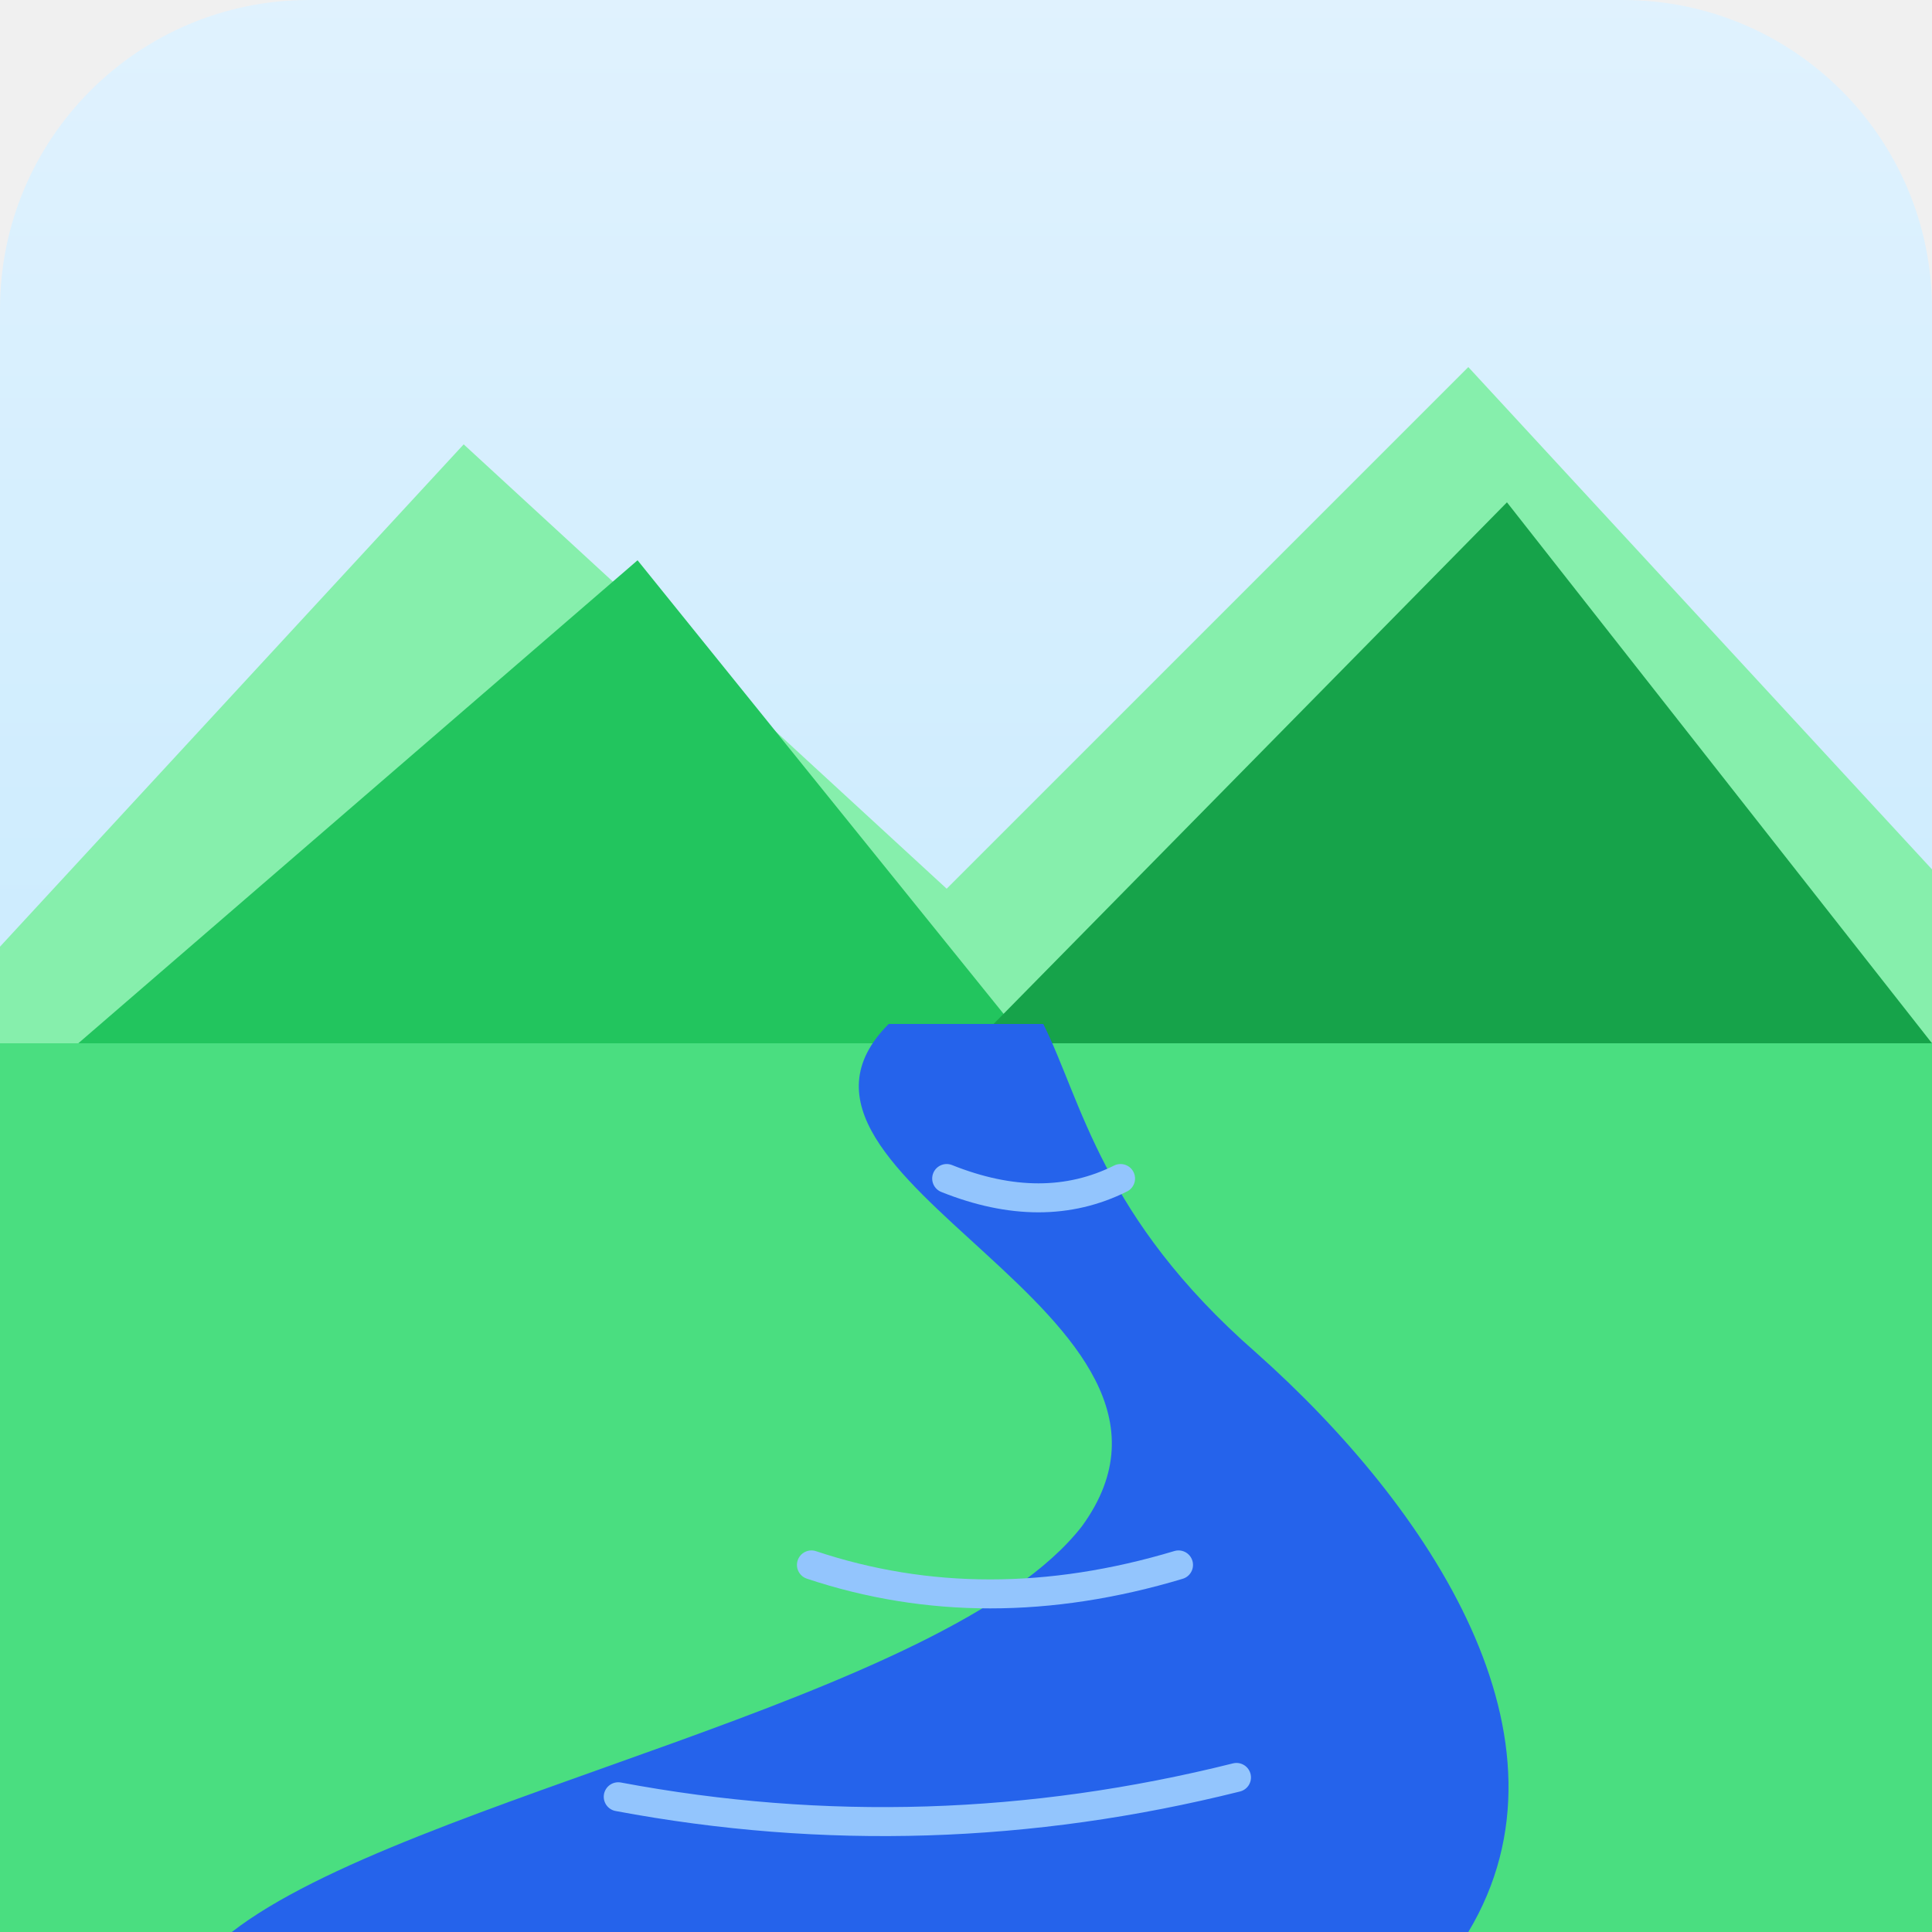
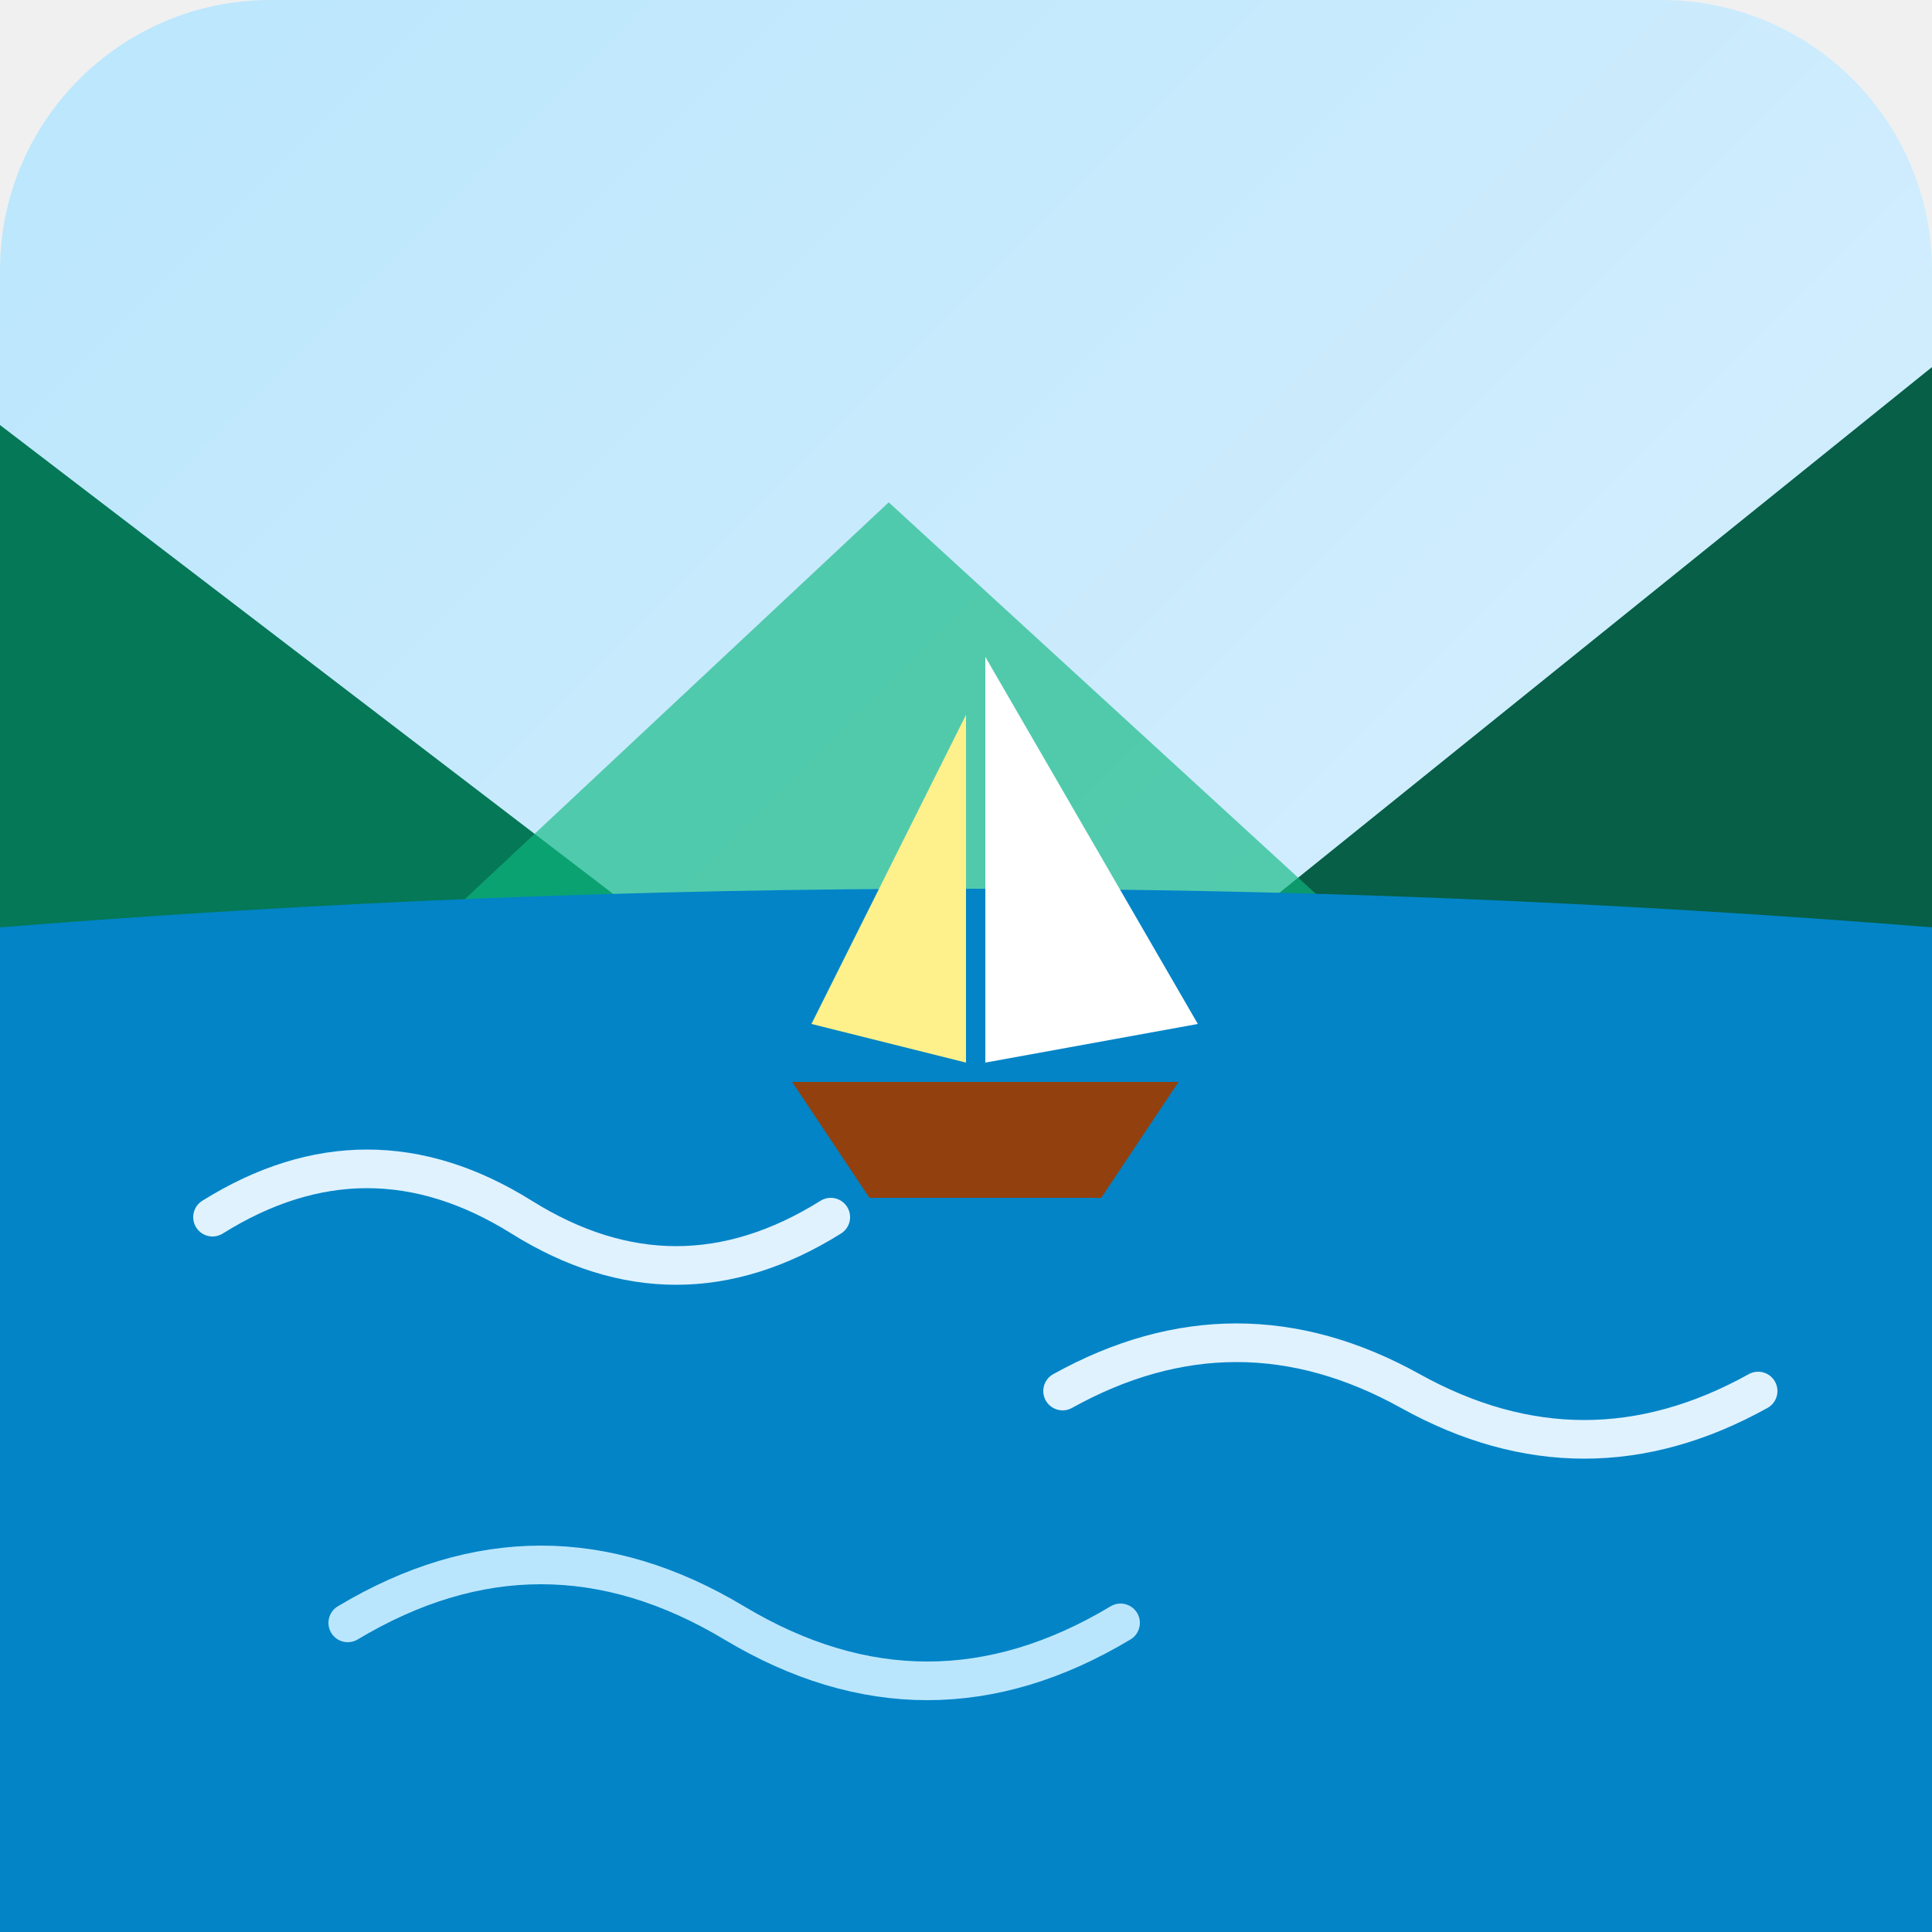
<svg xmlns="http://www.w3.org/2000/svg" viewBox="0 0 200 200">
  <defs>
-     <linearGradient id="bg" x1="0" y1="0" x2="0" y2="1">
-       <stop offset="0%" stop-color="#e0f2fe" />
-       <stop offset="100%" stop-color="#bae6fd" />
+     <linearGradient id="bg_jiang" x1="0" y1="0" x2="1" y2="1">
+       <stop offset="0%" stop-color="#bae6fd" />
+       <stop offset="100%" stop-color="#e0f2fe" />
    </linearGradient>
  </defs>
-   <rect width="200" height="200" rx="32" fill="url(#bg)" />
-   <polygon points="0,98 48,46 98,92 152,38 200,90 200,120 0,120" fill="#86efac" />
-   <polygon points="0,115 66,58 112,115 0,115" fill="#22c55e" />
-   <polygon points="94,115 156,52 200,108 200,115" fill="#16a34a" />
-   <rect x="0" y="108" width="200" height="92" fill="#4ade80" />
-   <path d="M92 106 C76 122 128 136 112 158 C98 176 42 186 24 200 L152 200 C164 180 148 156 130 140 C114 126 112 114 108 106 Z" fill="#2563eb" />
-   <path d="M98 122 Q108 126 116 122 M84 162 Q102 168 122 162 M64 186 Q96 192 128 184" fill="none" stroke="#93c5fd" stroke-width="3" stroke-linecap="round" />
+   <rect width="200" height="200" rx="28" fill="url(#bg_jiang)" />
+   <polygon points="0,110 0,44 68,96" fill="#047857" />
+   <polygon points="200,110 200,38 128,96" fill="#065f46" />
+   <polygon points="45,96 92,52 140,96" fill="#10b981" opacity="0.65" />
+   <path d="M0 96 Q100 88 200 96 L200 200 L0 200 Z" fill="#0284c7" />
+   <path d="M22 126 Q38 116 54 126 T86 126" fill="none" stroke="#e0f2fe" stroke-width="4" stroke-linecap="round" />
+   <path d="M110 144 Q128 134 146 144 T182 144" fill="none" stroke="#e0f2fe" stroke-width="4" stroke-linecap="round" />
+   <path d="M36 168 Q56 156 76 168 T116 168" fill="none" stroke="#bae6fd" stroke-width="4" stroke-linecap="round" />
+   <polygon points="82,112 122,112 114,124 90,124" fill="#92400e" />
+   <polygon points="102,68 102,110 124,106" fill="#ffffff" />
+   <polygon points="100,74 100,110 84,106" fill="#fef08a" />
</svg>
